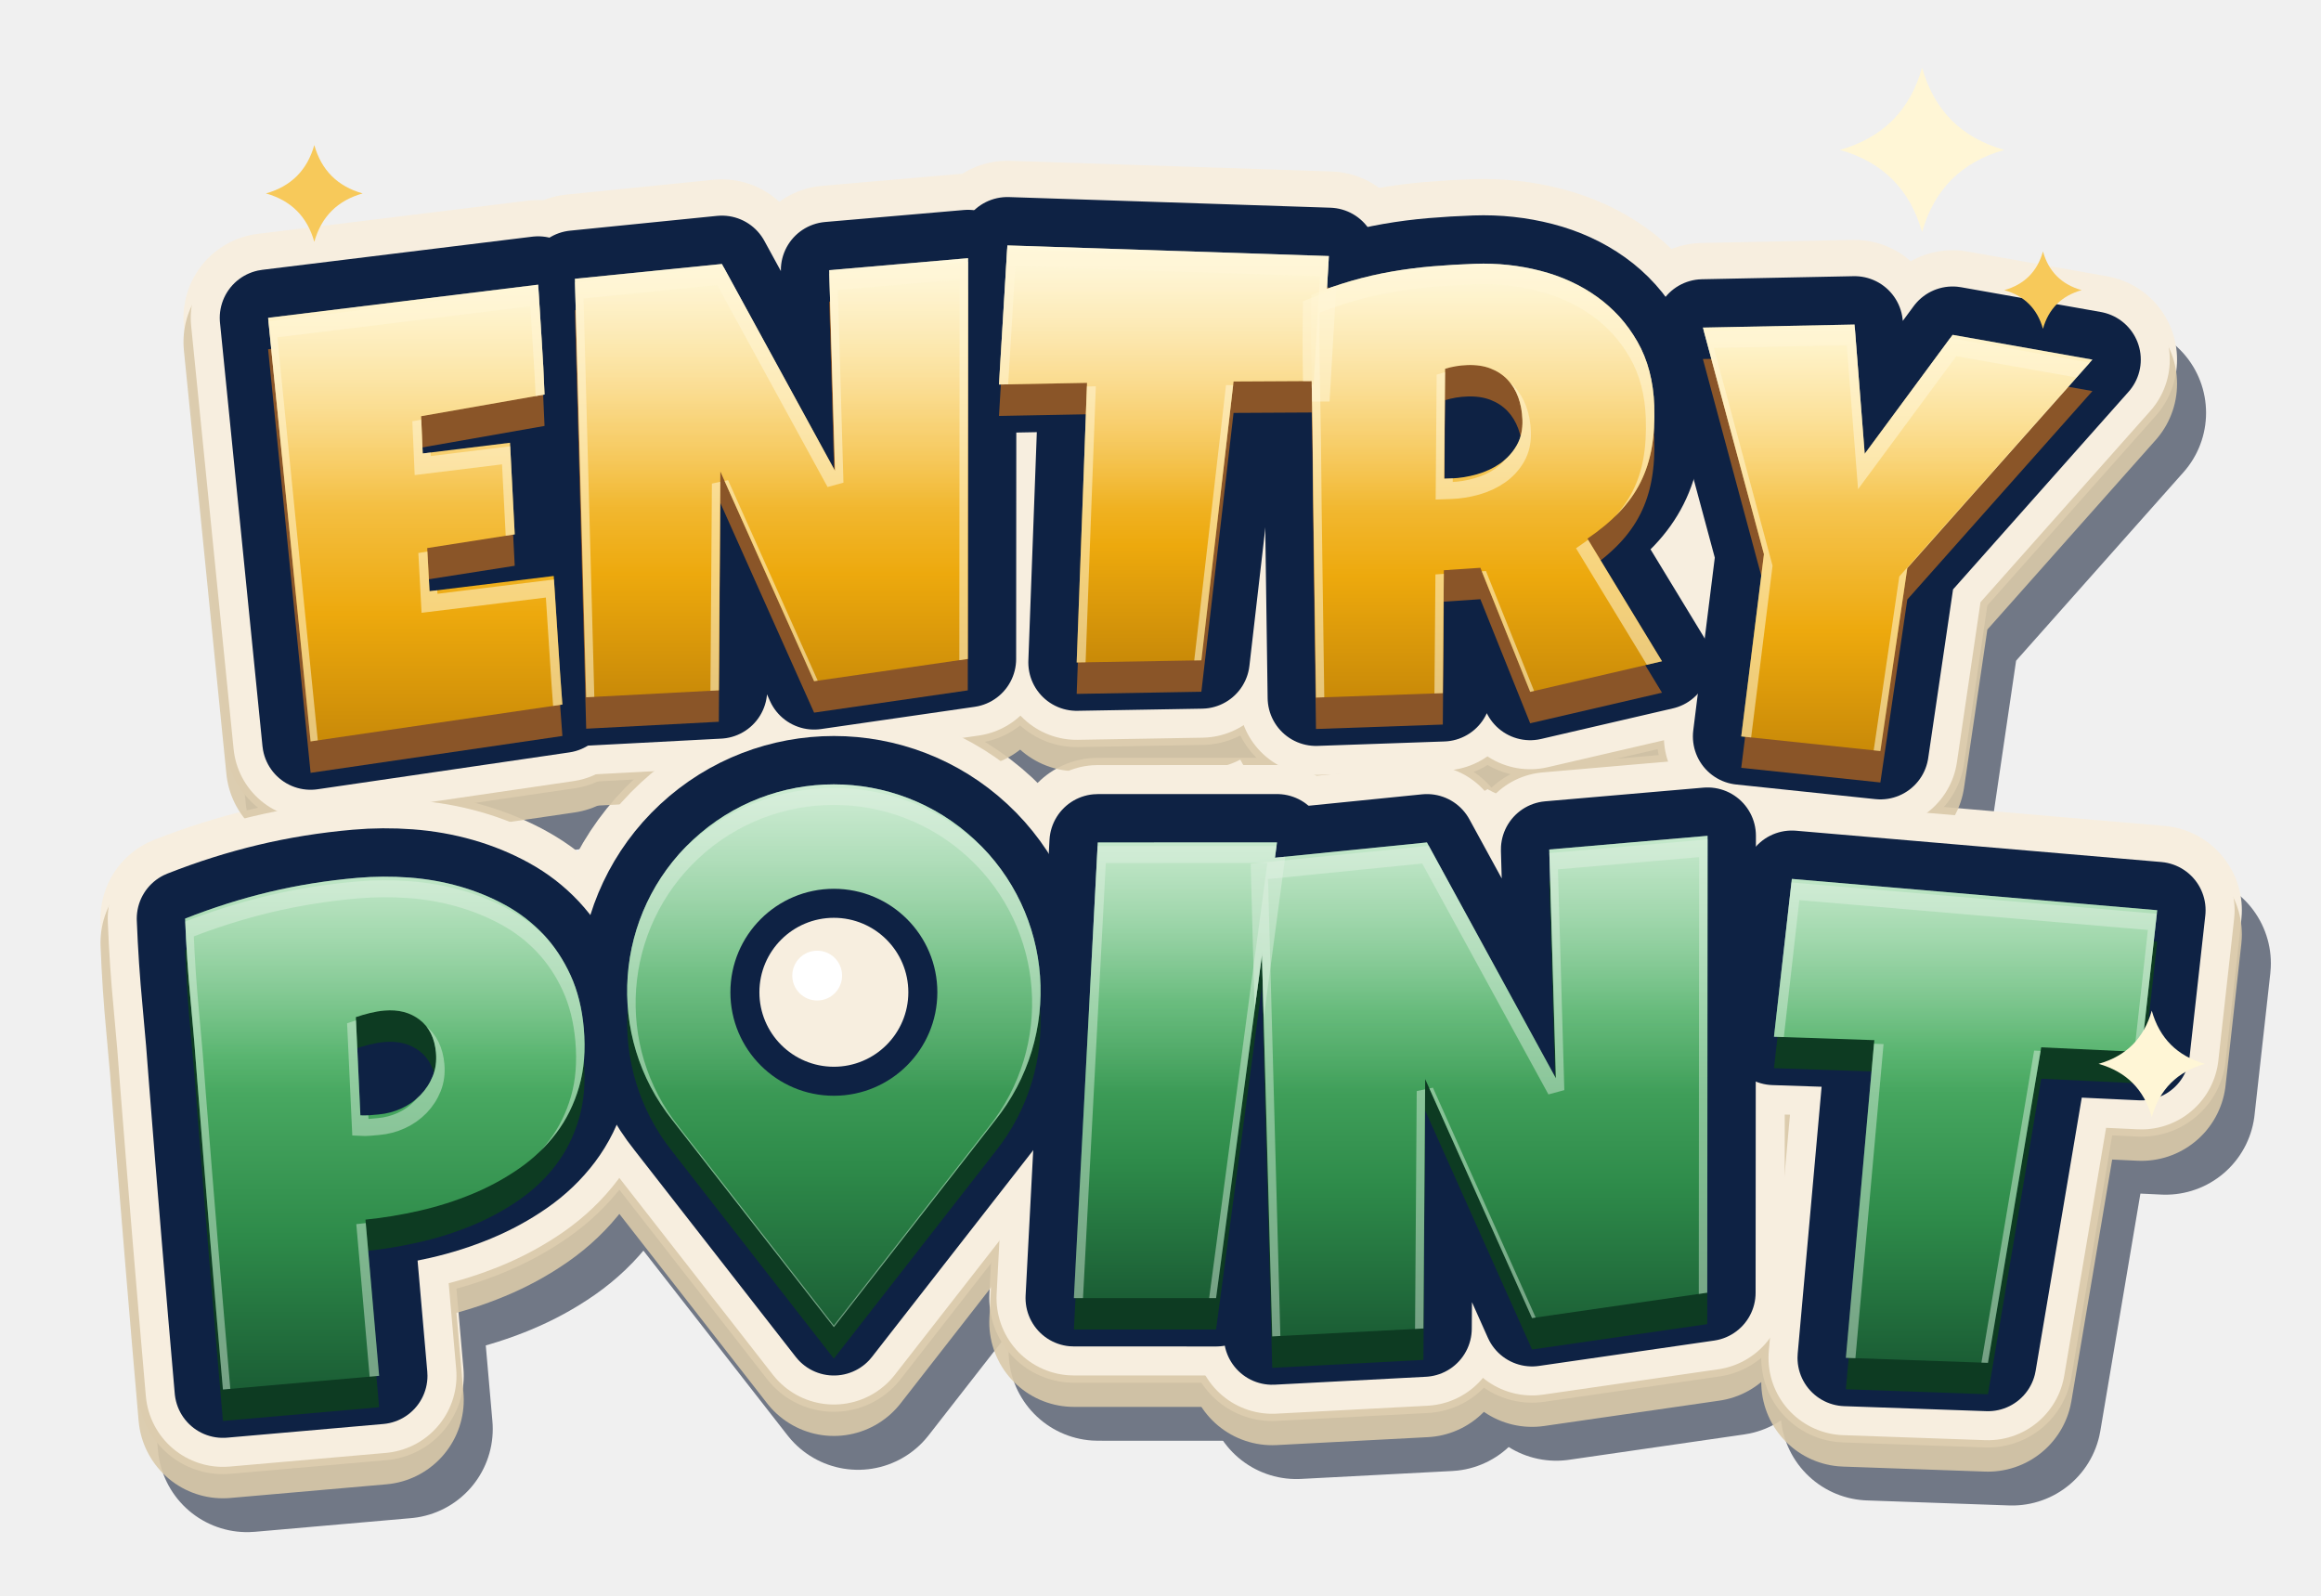
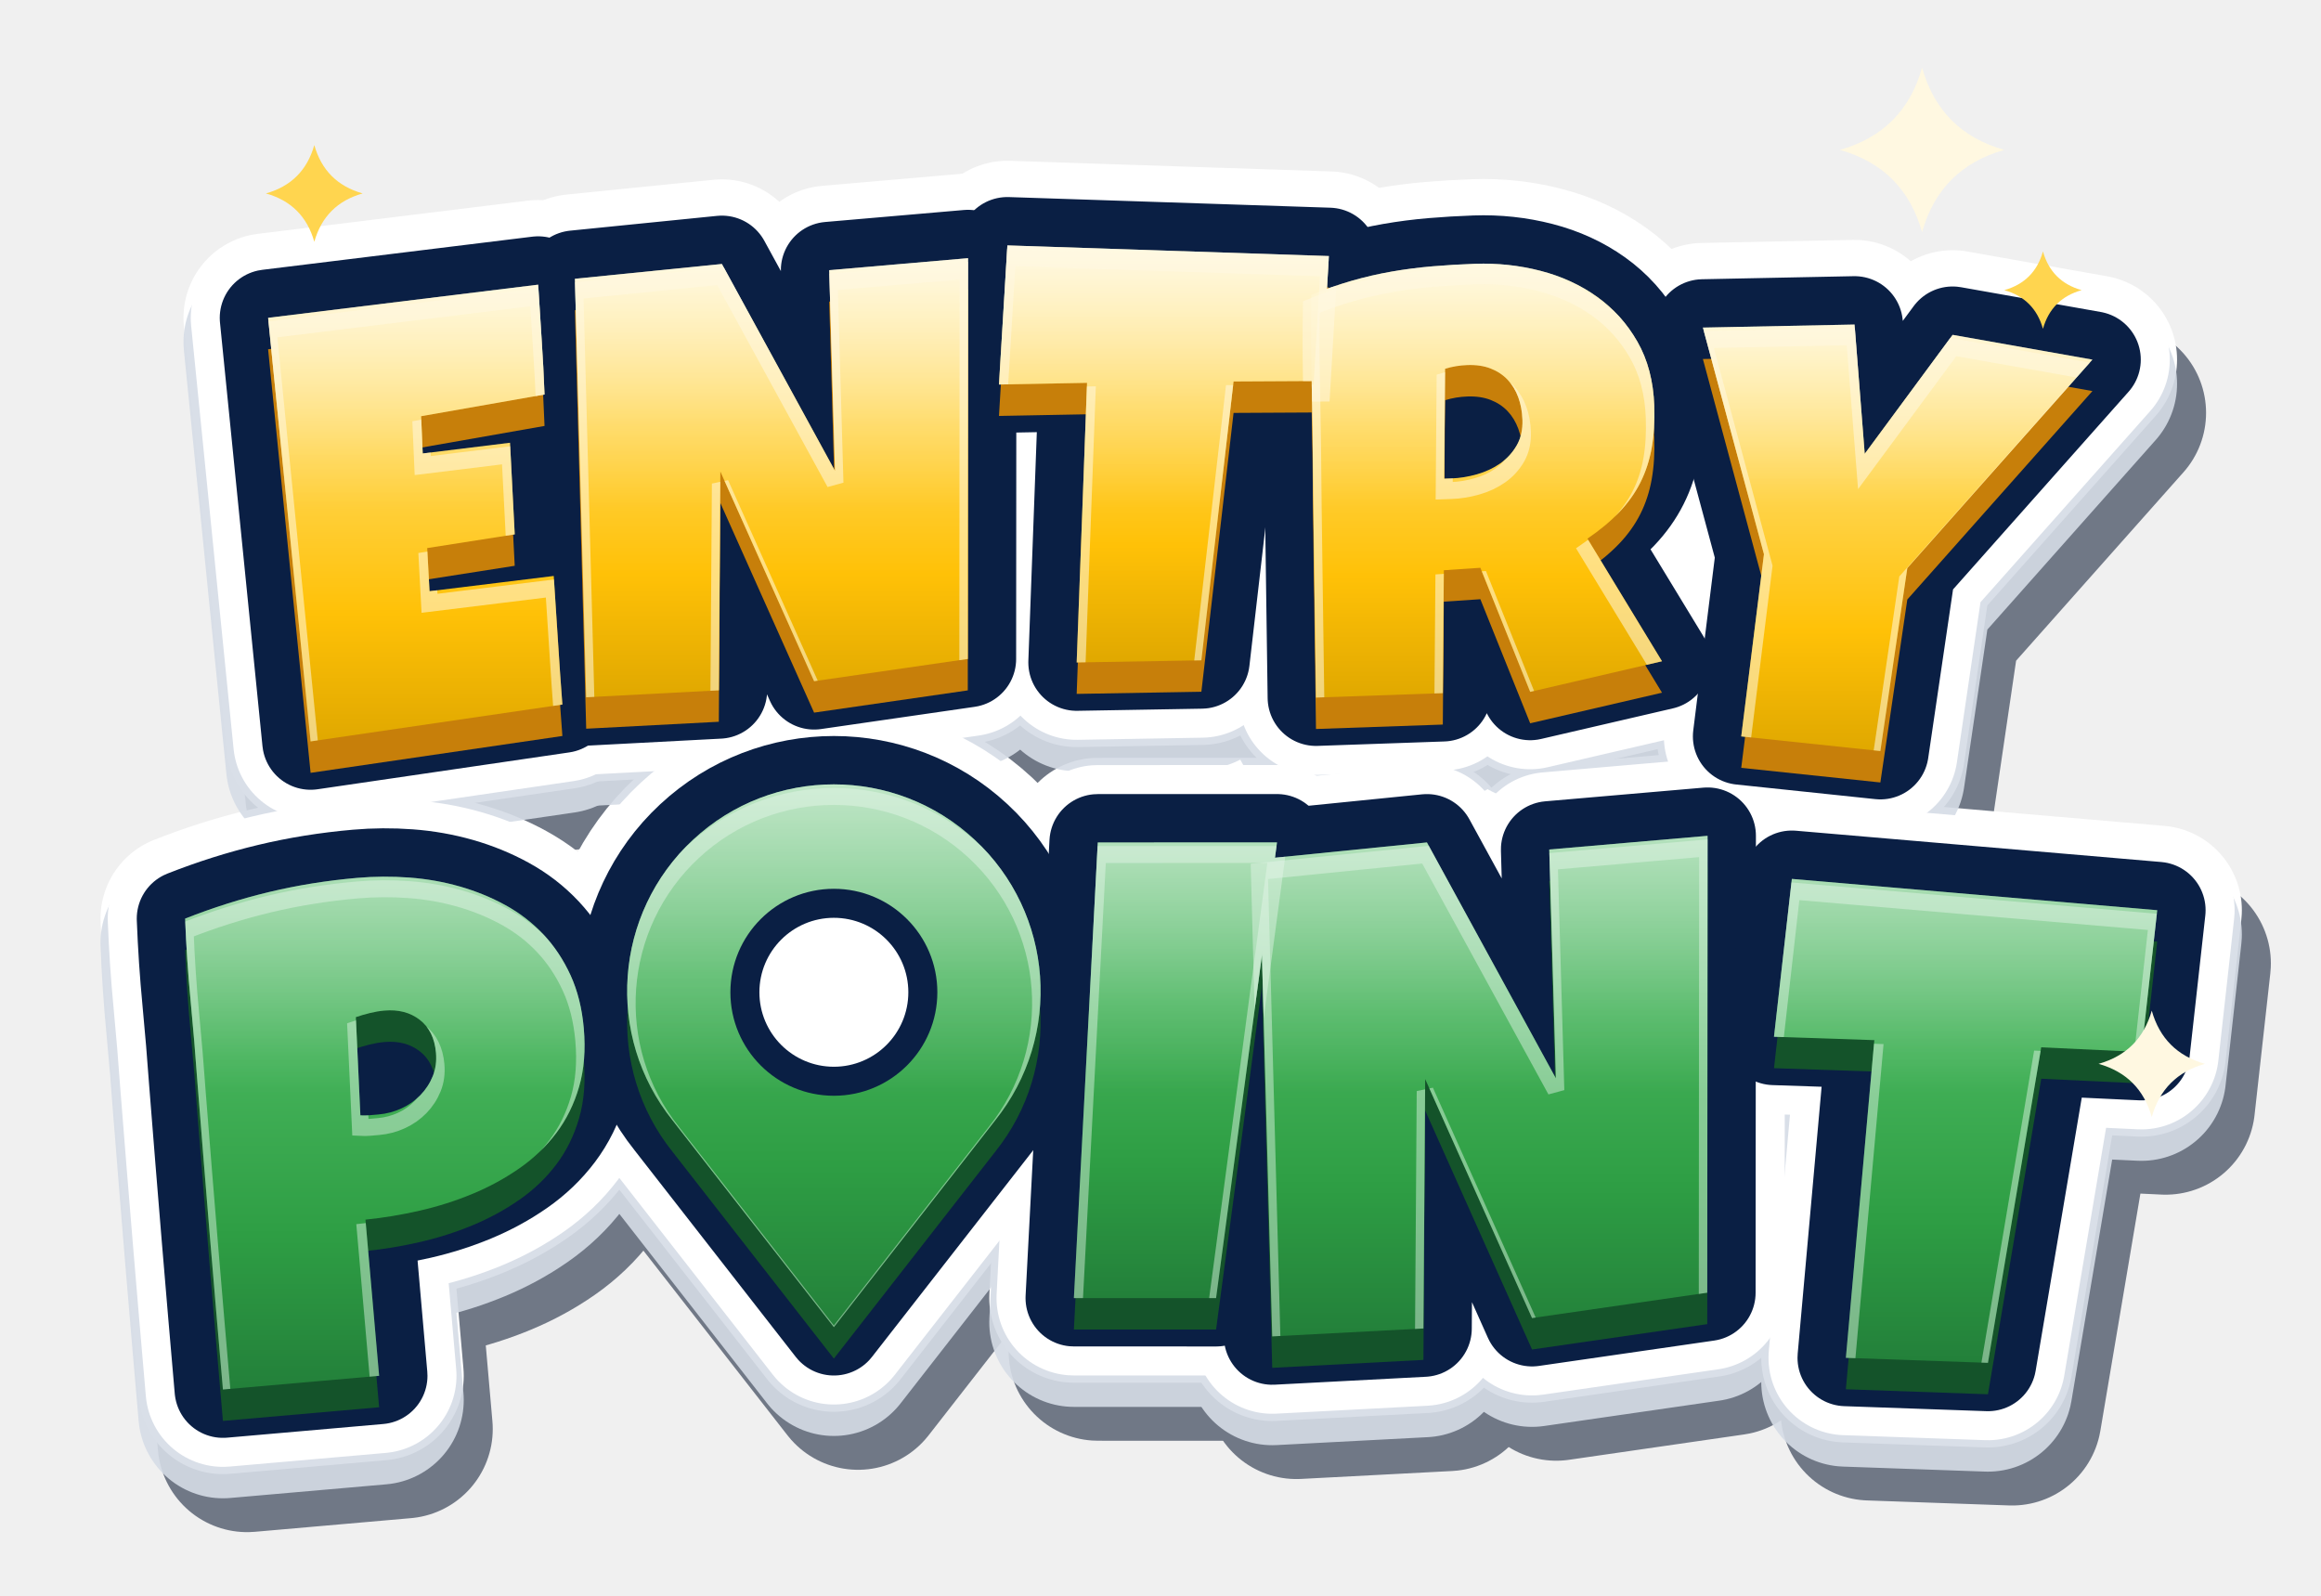
<svg xmlns="http://www.w3.org/2000/svg" viewBox="120 30 960 660" role="img" aria-label="Entry Point">
  <defs>
    <linearGradient id="gold" x1="0" y1="0" x2="0" y2="1">
-       <stop offset="0" stop-color="#FFF1B8" />
-       <stop offset="0.38" stop-color="#F7C95A" />
-       <stop offset="0.72" stop-color="#EDA90D" />
-       <stop offset="1" stop-color="#C98A08" />
+       <stop offset="0" stop-color="#FFF3C4" />
+       <stop offset="0.38" stop-color="#FFD54F" />
+       <stop offset="0.72" stop-color="#FFC107" />
+       <stop offset="1" stop-color="#E0A800" />
    </linearGradient>
    <linearGradient id="green" x1="0" y1="0" x2="0" y2="1">
-       <stop offset="0" stop-color="#9BD8A6" />
-       <stop offset="0.35" stop-color="#4FB067" />
-       <stop offset="0.7" stop-color="#2E8B4A" />
-       <stop offset="1" stop-color="#1B5E35" />
+       <stop offset="0" stop-color="#7CCB8B" />
+       <stop offset="0.35" stop-color="#45B35A" />
+       <stop offset="0.7" stop-color="#2E9E44" />
+       <stop offset="1" stop-color="#23803A" />
    </linearGradient>
    <linearGradient id="gloss" x1="0" y1="0" x2="0" y2="1">
      <stop offset="0" stop-color="#FFFFFF" stop-opacity="0.75" />
      <stop offset="1" stop-color="#FFFFFF" stop-opacity="0" />
    </linearGradient>
    <clipPath id="entryClip">
      <path d="M342.603 147.737Q343.274 159.215 344.037 170.436Q344.8 181.657 345.229 193.166L294.184 202.139L294.847 217.554L330.953 213.12L332.899 251.007L296.7 256.682L297.66 274.52L327.708 270.831L349.032 268.213Q349.942 281.629 350.768 294.872Q351.595 308.115 352.611 321.396L248.468 336.642L230.893 161.453Z" />
      <path d="M520.406 136.78 520.292 302.54 456.721 311.739 417.95 225.026 417.314 315.516 362.458 318.391 357.787 145.302 418.585 139.182 465.364 224.742 462.97 141.746Z" />
      <path d="M669.65 135.897 666.623 187.581 630.217 187.776 616.907 303.104 565.331 303.99 569.614 188.346 533.191 189.029 536.666 131.498Z" />
      <path d="M804.227 197.829Q804.56 207.345 803.183 215.149Q801.807 222.953 798.495 229.543Q795.183 236.132 789.762 241.818Q784.342 247.504 776.587 252.782L807.429 303.495L752.905 316.147L732.303 264.833L717.193 265.849L716.769 316.676L664.311 318.508Q663.949 290.672 663.536 263.082Q663.122 235.491 662.882 207.651Q662.636 193.613 662.399 179.819Q662.162 166.025 662.404 151.97Q670.833 148.499 679.056 146.136Q687.279 143.772 695.595 142.321Q703.912 140.871 712.498 140.143Q721.083 139.416 730.111 139.101Q744.019 138.615 757.145 142.004Q770.272 145.393 780.544 152.73Q790.816 160.066 797.255 171.323Q803.695 182.58 804.227 197.829ZM749.709 203.642Q749.53 198.518 747.978 194.297Q746.426 190.076 743.573 187.061Q740.719 184.046 736.571 182.42Q732.422 180.793 726.932 180.985Q724.492 181.07 722.185 181.456Q719.878 181.842 717.703 182.529L717.336 227.98L720.264 227.877Q725.51 227.694 730.892 226.163Q736.274 224.631 740.506 221.674Q744.739 218.717 747.331 214.229Q749.922 209.741 749.709 203.642Z" />
      <path d="M985.461 178.739 908.891 264.958 897.747 340.623 840.202 334.575 849.596 259.216 824.343 165.487 887.074 164.225 891.274 217.691 927.622 168.487Z" />
    </clipPath>
    <clipPath id="pointClip">
      <path d="M361.459 455.287Q362.635 468.735 359.524 479.484Q356.414 490.233 350.092 498.608Q343.771 506.984 334.817 513.216Q325.863 519.447 315.416 523.783Q304.969 528.12 293.603 530.721Q282.236 533.322 271.157 534.431L276.809 599.032L212.207 604.684Q209.43 572.938 206.815 541.457Q204.201 509.975 201.676 477.927Q200.474 460.99 198.856 444.089Q197.237 427.189 196.565 409.926Q213.849 403.105 231.363 398.919Q248.878 394.732 267.731 393.083Q278.406 392.149 289.232 392.948Q300.058 393.747 310.159 396.635Q320.26 399.523 329.138 404.404Q338.017 409.284 344.796 416.514Q351.575 423.744 355.977 433.346Q360.379 442.949 361.459 455.287ZM300.319 465.386Q299.531 456.375 293.612 451.794Q287.693 447.213 278.96 447.977Q276.048 448.232 272.972 448.99Q269.895 449.748 267.183 450.684L269.061 491.31Q271.026 491.417 272.828 491.259Q274.631 491.102 276.571 490.932Q281.562 490.495 286.061 488.425Q290.559 486.355 293.891 482.921Q297.222 479.486 299.001 475.07Q300.78 470.654 300.319 465.386Z" />
      <path d="M464.9,578.9 L398.2,493.4 A85.5,85.5 0 1 1 531.6,493.4 Z" />
      <path d="M648.191 378.418 622.984 566.893 564.179 566.877 574.055 378.434Z" />
      <path d="M826.275 375.689 826.145 564.656 753.675 575.143 709.476 476.29 708.75 579.448 646.214 582.725 640.89 385.404 710.2 378.428 763.527 475.966 760.798 381.35Z" />
      <path d="M1012.266 406.453 1005.738 465.111 964.28 463.161 942.246 593.661 883.477 591.592 895.253 460.195 853.747 458.798 861.135 393.51Z" />
    </clipPath>
  </defs>
-   <g fill="#0A1630" stroke="#0A1630" stroke-width="74" stroke-linejoin="round" transform="translate(10 22)" opacity="0.55">
+   <g fill="#071530" stroke="#071530" stroke-width="74" stroke-linejoin="round" transform="translate(10 22)" opacity="0.55">
    <path d="M342.603 147.737Q343.274 159.215 344.037 170.436Q344.8 181.657 345.229 193.166L294.184 202.139L294.847 217.554L330.953 213.12L332.899 251.007L296.7 256.682L297.66 274.52L327.708 270.831L349.032 268.213Q349.942 281.629 350.768 294.872Q351.595 308.115 352.611 321.396L248.468 336.642L230.893 161.453Z" />
    <path d="M520.406 136.78 520.292 302.54 456.721 311.739 417.95 225.026 417.314 315.516 362.458 318.391 357.787 145.302 418.585 139.182 465.364 224.742 462.97 141.746Z" />
    <path d="M669.65 135.897 666.623 187.581 630.217 187.776 616.907 303.104 565.331 303.99 569.614 188.346 533.191 189.029 536.666 131.498Z" />
    <path d="M804.227 197.829Q804.56 207.345 803.183 215.149Q801.807 222.953 798.495 229.543Q795.183 236.132 789.762 241.818Q784.342 247.504 776.587 252.782L807.429 303.495L752.905 316.147L732.303 264.833L717.193 265.849L716.769 316.676L664.311 318.508Q663.949 290.672 663.536 263.082Q663.122 235.491 662.882 207.651Q662.636 193.613 662.399 179.819Q662.162 166.025 662.404 151.97Q670.833 148.499 679.056 146.136Q687.279 143.772 695.595 142.321Q703.912 140.871 712.498 140.143Q721.083 139.416 730.111 139.101Q744.019 138.615 757.145 142.004Q770.272 145.393 780.544 152.73Q790.816 160.066 797.255 171.323Q803.695 182.58 804.227 197.829ZM749.709 203.642Q749.53 198.518 747.978 194.297Q746.426 190.076 743.573 187.061Q740.719 184.046 736.571 182.42Q732.422 180.793 726.932 180.985Q724.492 181.07 722.185 181.456Q719.878 181.842 717.703 182.529L717.336 227.98L720.264 227.877Q725.51 227.694 730.892 226.163Q736.274 224.631 740.506 221.674Q744.739 218.717 747.331 214.229Q749.922 209.741 749.709 203.642Z" />
    <path d="M985.461 178.739 908.891 264.958 897.747 340.623 840.202 334.575 849.596 259.216 824.343 165.487 887.074 164.225 891.274 217.691 927.622 168.487Z" />
    <path d="M361.459 455.287Q362.635 468.735 359.524 479.484Q356.414 490.233 350.092 498.608Q343.771 506.984 334.817 513.216Q325.863 519.447 315.416 523.783Q304.969 528.12 293.603 530.721Q282.236 533.322 271.157 534.431L276.809 599.032L212.207 604.684Q209.43 572.938 206.815 541.457Q204.201 509.975 201.676 477.927Q200.474 460.99 198.856 444.089Q197.237 427.189 196.565 409.926Q213.849 403.105 231.363 398.919Q248.878 394.732 267.731 393.083Q278.406 392.149 289.232 392.948Q300.058 393.747 310.159 396.635Q320.26 399.523 329.138 404.404Q338.017 409.284 344.796 416.514Q351.575 423.744 355.977 433.346Q360.379 442.949 361.459 455.287ZM300.319 465.386Q299.531 456.375 293.612 451.794Q287.693 447.213 278.96 447.977Q276.048 448.232 272.972 448.99Q269.895 449.748 267.183 450.684L269.061 491.31Q271.026 491.417 272.828 491.259Q274.631 491.102 276.571 490.932Q281.562 490.495 286.061 488.425Q290.559 486.355 293.891 482.921Q297.222 479.486 299.001 475.07Q300.78 470.654 300.319 465.386Z" />
    <path d="M464.9,578.9 L398.2,493.4 A85.5,85.5 0 1 1 531.6,493.4 Z" />
    <path d="M648.191 378.418 622.984 566.893 564.179 566.877 574.055 378.434Z" />
    <path d="M826.275 375.689 826.145 564.656 753.675 575.143 709.476 476.29 708.75 579.448 646.214 582.725 640.89 385.404 710.2 378.428 763.527 475.966 760.798 381.35Z" />
    <path d="M1012.266 406.453 1005.738 465.111 964.28 463.161 942.246 593.661 883.477 591.592 895.253 460.195 853.747 458.798 861.135 393.51Z" />
  </g>
-   <g fill="#F7EEDF" stroke="#F7EEDF" stroke-width="70" stroke-linejoin="round">
+   <g fill="#FFFFFF" stroke="#FFFFFF" stroke-width="70" stroke-linejoin="round">
    <path d="M342.603 147.737Q343.274 159.215 344.037 170.436Q344.8 181.657 345.229 193.166L294.184 202.139L294.847 217.554L330.953 213.12L332.899 251.007L296.7 256.682L297.66 274.52L327.708 270.831L349.032 268.213Q349.942 281.629 350.768 294.872Q351.595 308.115 352.611 321.396L248.468 336.642L230.893 161.453Z" />
    <path d="M520.406 136.78 520.292 302.54 456.721 311.739 417.95 225.026 417.314 315.516 362.458 318.391 357.787 145.302 418.585 139.182 465.364 224.742 462.97 141.746Z" />
    <path d="M669.65 135.897 666.623 187.581 630.217 187.776 616.907 303.104 565.331 303.99 569.614 188.346 533.191 189.029 536.666 131.498Z" />
    <path d="M804.227 197.829Q804.56 207.345 803.183 215.149Q801.807 222.953 798.495 229.543Q795.183 236.132 789.762 241.818Q784.342 247.504 776.587 252.782L807.429 303.495L752.905 316.147L732.303 264.833L717.193 265.849L716.769 316.676L664.311 318.508Q663.949 290.672 663.536 263.082Q663.122 235.491 662.882 207.651Q662.636 193.613 662.399 179.819Q662.162 166.025 662.404 151.97Q670.833 148.499 679.056 146.136Q687.279 143.772 695.595 142.321Q703.912 140.871 712.498 140.143Q721.083 139.416 730.111 139.101Q744.019 138.615 757.145 142.004Q770.272 145.393 780.544 152.73Q790.816 160.066 797.255 171.323Q803.695 182.58 804.227 197.829ZM749.709 203.642Q749.53 198.518 747.978 194.297Q746.426 190.076 743.573 187.061Q740.719 184.046 736.571 182.42Q732.422 180.793 726.932 180.985Q724.492 181.07 722.185 181.456Q719.878 181.842 717.703 182.529L717.336 227.98L720.264 227.877Q725.51 227.694 730.892 226.163Q736.274 224.631 740.506 221.674Q744.739 218.717 747.331 214.229Q749.922 209.741 749.709 203.642Z" />
    <path d="M985.461 178.739 908.891 264.958 897.747 340.623 840.202 334.575 849.596 259.216 824.343 165.487 887.074 164.225 891.274 217.691 927.622 168.487Z" />
    <path d="M361.459 455.287Q362.635 468.735 359.524 479.484Q356.414 490.233 350.092 498.608Q343.771 506.984 334.817 513.216Q325.863 519.447 315.416 523.783Q304.969 528.12 293.603 530.721Q282.236 533.322 271.157 534.431L276.809 599.032L212.207 604.684Q209.43 572.938 206.815 541.457Q204.201 509.975 201.676 477.927Q200.474 460.99 198.856 444.089Q197.237 427.189 196.565 409.926Q213.849 403.105 231.363 398.919Q248.878 394.732 267.731 393.083Q278.406 392.149 289.232 392.948Q300.058 393.747 310.159 396.635Q320.26 399.523 329.138 404.404Q338.017 409.284 344.796 416.514Q351.575 423.744 355.977 433.346Q360.379 442.949 361.459 455.287ZM300.319 465.386Q299.531 456.375 293.612 451.794Q287.693 447.213 278.96 447.977Q276.048 448.232 272.972 448.99Q269.895 449.748 267.183 450.684L269.061 491.31Q271.026 491.417 272.828 491.259Q274.631 491.102 276.571 490.932Q281.562 490.495 286.061 488.425Q290.559 486.355 293.891 482.921Q297.222 479.486 299.001 475.07Q300.78 470.654 300.319 465.386Z" />
    <path d="M464.9,578.9 L398.2,493.4 A85.5,85.5 0 1 1 531.6,493.4 Z" />
    <path d="M648.191 378.418 622.984 566.893 564.179 566.877 574.055 378.434Z" />
    <path d="M826.275 375.689 826.145 564.656 753.675 575.143 709.476 476.29 708.75 579.448 646.214 582.725 640.89 385.404 710.2 378.428 763.527 475.966 760.798 381.35Z" />
    <path d="M1012.266 406.453 1005.738 465.111 964.28 463.161 942.246 593.661 883.477 591.592 895.253 460.195 853.747 458.798 861.135 393.51Z" />
  </g>
-   <g fill="#D9C9A9" stroke="#D9C9A9" stroke-width="70" stroke-linejoin="round" transform="translate(0 10)" opacity="0.9">
+   <g fill="#D5DCE6" stroke="#D5DCE6" stroke-width="70" stroke-linejoin="round" transform="translate(0 10)" opacity="0.9">
    <path d="M342.603 147.737Q343.274 159.215 344.037 170.436Q344.8 181.657 345.229 193.166L294.184 202.139L294.847 217.554L330.953 213.12L332.899 251.007L296.7 256.682L297.66 274.52L327.708 270.831L349.032 268.213Q349.942 281.629 350.768 294.872Q351.595 308.115 352.611 321.396L248.468 336.642L230.893 161.453Z" />
    <path d="M520.406 136.78 520.292 302.54 456.721 311.739 417.95 225.026 417.314 315.516 362.458 318.391 357.787 145.302 418.585 139.182 465.364 224.742 462.97 141.746Z" />
    <path d="M669.65 135.897 666.623 187.581 630.217 187.776 616.907 303.104 565.331 303.99 569.614 188.346 533.191 189.029 536.666 131.498Z" />
    <path d="M804.227 197.829Q804.56 207.345 803.183 215.149Q801.807 222.953 798.495 229.543Q795.183 236.132 789.762 241.818Q784.342 247.504 776.587 252.782L807.429 303.495L752.905 316.147L732.303 264.833L717.193 265.849L716.769 316.676L664.311 318.508Q663.949 290.672 663.536 263.082Q663.122 235.491 662.882 207.651Q662.636 193.613 662.399 179.819Q662.162 166.025 662.404 151.97Q670.833 148.499 679.056 146.136Q687.279 143.772 695.595 142.321Q703.912 140.871 712.498 140.143Q721.083 139.416 730.111 139.101Q744.019 138.615 757.145 142.004Q770.272 145.393 780.544 152.73Q790.816 160.066 797.255 171.323Q803.695 182.58 804.227 197.829ZM749.709 203.642Q749.53 198.518 747.978 194.297Q746.426 190.076 743.573 187.061Q740.719 184.046 736.571 182.42Q732.422 180.793 726.932 180.985Q724.492 181.07 722.185 181.456Q719.878 181.842 717.703 182.529L717.336 227.98L720.264 227.877Q725.51 227.694 730.892 226.163Q736.274 224.631 740.506 221.674Q744.739 218.717 747.331 214.229Q749.922 209.741 749.709 203.642Z" />
    <path d="M985.461 178.739 908.891 264.958 897.747 340.623 840.202 334.575 849.596 259.216 824.343 165.487 887.074 164.225 891.274 217.691 927.622 168.487Z" />
    <path d="M361.459 455.287Q362.635 468.735 359.524 479.484Q356.414 490.233 350.092 498.608Q343.771 506.984 334.817 513.216Q325.863 519.447 315.416 523.783Q304.969 528.12 293.603 530.721Q282.236 533.322 271.157 534.431L276.809 599.032L212.207 604.684Q209.43 572.938 206.815 541.457Q204.201 509.975 201.676 477.927Q200.474 460.99 198.856 444.089Q197.237 427.189 196.565 409.926Q213.849 403.105 231.363 398.919Q248.878 394.732 267.731 393.083Q278.406 392.149 289.232 392.948Q300.058 393.747 310.159 396.635Q320.26 399.523 329.138 404.404Q338.017 409.284 344.796 416.514Q351.575 423.744 355.977 433.346Q360.379 442.949 361.459 455.287ZM300.319 465.386Q299.531 456.375 293.612 451.794Q287.693 447.213 278.96 447.977Q276.048 448.232 272.972 448.99Q269.895 449.748 267.183 450.684L269.061 491.31Q271.026 491.417 272.828 491.259Q274.631 491.102 276.571 490.932Q281.562 490.495 286.061 488.425Q290.559 486.355 293.891 482.921Q297.222 479.486 299.001 475.07Q300.78 470.654 300.319 465.386Z" />
    <path d="M464.9,578.9 L398.2,493.4 A85.5,85.5 0 1 1 531.6,493.4 Z" />
    <path d="M648.191 378.418 622.984 566.893 564.179 566.877 574.055 378.434Z" />
    <path d="M826.275 375.689 826.145 564.656 753.675 575.143 709.476 476.29 708.75 579.448 646.214 582.725 640.89 385.404 710.2 378.428 763.527 475.966 760.798 381.35Z" />
    <path d="M1012.266 406.453 1005.738 465.111 964.28 463.161 942.246 593.661 883.477 591.592 895.253 460.195 853.747 458.798 861.135 393.51Z" />
  </g>
-   <g fill="#F7EEDF" stroke="#F7EEDF" stroke-width="64" stroke-linejoin="round">
+   <g fill="#FFFFFF" stroke="#FFFFFF" stroke-width="64" stroke-linejoin="round">
    <path d="M342.603 147.737Q343.274 159.215 344.037 170.436Q344.8 181.657 345.229 193.166L294.184 202.139L294.847 217.554L330.953 213.12L332.899 251.007L296.7 256.682L297.66 274.52L327.708 270.831L349.032 268.213Q349.942 281.629 350.768 294.872Q351.595 308.115 352.611 321.396L248.468 336.642L230.893 161.453Z" />
    <path d="M520.406 136.78 520.292 302.54 456.721 311.739 417.95 225.026 417.314 315.516 362.458 318.391 357.787 145.302 418.585 139.182 465.364 224.742 462.97 141.746Z" />
    <path d="M669.65 135.897 666.623 187.581 630.217 187.776 616.907 303.104 565.331 303.99 569.614 188.346 533.191 189.029 536.666 131.498Z" />
    <path d="M804.227 197.829Q804.56 207.345 803.183 215.149Q801.807 222.953 798.495 229.543Q795.183 236.132 789.762 241.818Q784.342 247.504 776.587 252.782L807.429 303.495L752.905 316.147L732.303 264.833L717.193 265.849L716.769 316.676L664.311 318.508Q663.949 290.672 663.536 263.082Q663.122 235.491 662.882 207.651Q662.636 193.613 662.399 179.819Q662.162 166.025 662.404 151.97Q670.833 148.499 679.056 146.136Q687.279 143.772 695.595 142.321Q703.912 140.871 712.498 140.143Q721.083 139.416 730.111 139.101Q744.019 138.615 757.145 142.004Q770.272 145.393 780.544 152.73Q790.816 160.066 797.255 171.323Q803.695 182.58 804.227 197.829ZM749.709 203.642Q749.53 198.518 747.978 194.297Q746.426 190.076 743.573 187.061Q740.719 184.046 736.571 182.42Q732.422 180.793 726.932 180.985Q724.492 181.07 722.185 181.456Q719.878 181.842 717.703 182.529L717.336 227.98L720.264 227.877Q725.51 227.694 730.892 226.163Q736.274 224.631 740.506 221.674Q744.739 218.717 747.331 214.229Q749.922 209.741 749.709 203.642Z" />
    <path d="M985.461 178.739 908.891 264.958 897.747 340.623 840.202 334.575 849.596 259.216 824.343 165.487 887.074 164.225 891.274 217.691 927.622 168.487Z" />
    <path d="M361.459 455.287Q362.635 468.735 359.524 479.484Q356.414 490.233 350.092 498.608Q343.771 506.984 334.817 513.216Q325.863 519.447 315.416 523.783Q304.969 528.12 293.603 530.721Q282.236 533.322 271.157 534.431L276.809 599.032L212.207 604.684Q209.43 572.938 206.815 541.457Q204.201 509.975 201.676 477.927Q200.474 460.99 198.856 444.089Q197.237 427.189 196.565 409.926Q213.849 403.105 231.363 398.919Q248.878 394.732 267.731 393.083Q278.406 392.149 289.232 392.948Q300.058 393.747 310.159 396.635Q320.26 399.523 329.138 404.404Q338.017 409.284 344.796 416.514Q351.575 423.744 355.977 433.346Q360.379 442.949 361.459 455.287ZM300.319 465.386Q299.531 456.375 293.612 451.794Q287.693 447.213 278.96 447.977Q276.048 448.232 272.972 448.99Q269.895 449.748 267.183 450.684L269.061 491.31Q271.026 491.417 272.828 491.259Q274.631 491.102 276.571 490.932Q281.562 490.495 286.061 488.425Q290.559 486.355 293.891 482.921Q297.222 479.486 299.001 475.07Q300.78 470.654 300.319 465.386Z" />
    <path d="M464.9,578.9 L398.2,493.4 A85.5,85.5 0 1 1 531.6,493.4 Z" />
    <path d="M648.191 378.418 622.984 566.893 564.179 566.877 574.055 378.434Z" />
    <path d="M826.275 375.689 826.145 564.656 753.675 575.143 709.476 476.29 708.75 579.448 646.214 582.725 640.89 385.404 710.2 378.428 763.527 475.966 760.798 381.35Z" />
    <path d="M1012.266 406.453 1005.738 465.111 964.28 463.161 942.246 593.661 883.477 591.592 895.253 460.195 853.747 458.798 861.135 393.51Z" />
  </g>
-   <g fill="#0E2244" stroke="#0E2244" stroke-width="40" stroke-linejoin="round">
+   <g fill="#0A1F44" stroke="#0A1F44" stroke-width="40" stroke-linejoin="round">
    <path d="M342.603 147.737Q343.274 159.215 344.037 170.436Q344.8 181.657 345.229 193.166L294.184 202.139L294.847 217.554L330.953 213.12L332.899 251.007L296.7 256.682L297.66 274.52L327.708 270.831L349.032 268.213Q349.942 281.629 350.768 294.872Q351.595 308.115 352.611 321.396L248.468 336.642L230.893 161.453Z" />
    <path d="M520.406 136.78 520.292 302.54 456.721 311.739 417.95 225.026 417.314 315.516 362.458 318.391 357.787 145.302 418.585 139.182 465.364 224.742 462.97 141.746Z" />
    <path d="M669.65 135.897 666.623 187.581 630.217 187.776 616.907 303.104 565.331 303.99 569.614 188.346 533.191 189.029 536.666 131.498Z" />
    <path d="M804.227 197.829Q804.56 207.345 803.183 215.149Q801.807 222.953 798.495 229.543Q795.183 236.132 789.762 241.818Q784.342 247.504 776.587 252.782L807.429 303.495L752.905 316.147L732.303 264.833L717.193 265.849L716.769 316.676L664.311 318.508Q663.949 290.672 663.536 263.082Q663.122 235.491 662.882 207.651Q662.636 193.613 662.399 179.819Q662.162 166.025 662.404 151.97Q670.833 148.499 679.056 146.136Q687.279 143.772 695.595 142.321Q703.912 140.871 712.498 140.143Q721.083 139.416 730.111 139.101Q744.019 138.615 757.145 142.004Q770.272 145.393 780.544 152.73Q790.816 160.066 797.255 171.323Q803.695 182.58 804.227 197.829ZM749.709 203.642Q749.53 198.518 747.978 194.297Q746.426 190.076 743.573 187.061Q740.719 184.046 736.571 182.42Q732.422 180.793 726.932 180.985Q724.492 181.07 722.185 181.456Q719.878 181.842 717.703 182.529L717.336 227.98L720.264 227.877Q725.51 227.694 730.892 226.163Q736.274 224.631 740.506 221.674Q744.739 218.717 747.331 214.229Q749.922 209.741 749.709 203.642Z" />
    <path d="M985.461 178.739 908.891 264.958 897.747 340.623 840.202 334.575 849.596 259.216 824.343 165.487 887.074 164.225 891.274 217.691 927.622 168.487Z" />
    <path d="M361.459 455.287Q362.635 468.735 359.524 479.484Q356.414 490.233 350.092 498.608Q343.771 506.984 334.817 513.216Q325.863 519.447 315.416 523.783Q304.969 528.12 293.603 530.721Q282.236 533.322 271.157 534.431L276.809 599.032L212.207 604.684Q209.43 572.938 206.815 541.457Q204.201 509.975 201.676 477.927Q200.474 460.99 198.856 444.089Q197.237 427.189 196.565 409.926Q213.849 403.105 231.363 398.919Q248.878 394.732 267.731 393.083Q278.406 392.149 289.232 392.948Q300.058 393.747 310.159 396.635Q320.26 399.523 329.138 404.404Q338.017 409.284 344.796 416.514Q351.575 423.744 355.977 433.346Q360.379 442.949 361.459 455.287ZM300.319 465.386Q299.531 456.375 293.612 451.794Q287.693 447.213 278.96 447.977Q276.048 448.232 272.972 448.99Q269.895 449.748 267.183 450.684L269.061 491.31Q271.026 491.417 272.828 491.259Q274.631 491.102 276.571 490.932Q281.562 490.495 286.061 488.425Q290.559 486.355 293.891 482.921Q297.222 479.486 299.001 475.07Q300.78 470.654 300.319 465.386Z" />
    <path d="M464.9,578.9 L398.2,493.4 A85.5,85.5 0 1 1 531.6,493.4 Z" />
    <path d="M648.191 378.418 622.984 566.893 564.179 566.877 574.055 378.434Z" />
    <path d="M826.275 375.689 826.145 564.656 753.675 575.143 709.476 476.29 708.75 579.448 646.214 582.725 640.89 385.404 710.2 378.428 763.527 475.966 760.798 381.35Z" />
    <path d="M1012.266 406.453 1005.738 465.111 964.28 463.161 942.246 593.661 883.477 591.592 895.253 460.195 853.747 458.798 861.135 393.51Z" />
  </g>
-   <g fill="#8A5528" transform="translate(0 13)">
+   <g fill="#C77F0A" transform="translate(0 13)">
    <path d="M342.603 147.737Q343.274 159.215 344.037 170.436Q344.8 181.657 345.229 193.166L294.184 202.139L294.847 217.554L330.953 213.12L332.899 251.007L296.7 256.682L297.66 274.52L327.708 270.831L349.032 268.213Q349.942 281.629 350.768 294.872Q351.595 308.115 352.611 321.396L248.468 336.642L230.893 161.453Z" />
    <path d="M520.406 136.78 520.292 302.54 456.721 311.739 417.95 225.026 417.314 315.516 362.458 318.391 357.787 145.302 418.585 139.182 465.364 224.742 462.97 141.746Z" />
    <path d="M669.65 135.897 666.623 187.581 630.217 187.776 616.907 303.104 565.331 303.99 569.614 188.346 533.191 189.029 536.666 131.498Z" />
    <path d="M804.227 197.829Q804.56 207.345 803.183 215.149Q801.807 222.953 798.495 229.543Q795.183 236.132 789.762 241.818Q784.342 247.504 776.587 252.782L807.429 303.495L752.905 316.147L732.303 264.833L717.193 265.849L716.769 316.676L664.311 318.508Q663.949 290.672 663.536 263.082Q663.122 235.491 662.882 207.651Q662.636 193.613 662.399 179.819Q662.162 166.025 662.404 151.97Q670.833 148.499 679.056 146.136Q687.279 143.772 695.595 142.321Q703.912 140.871 712.498 140.143Q721.083 139.416 730.111 139.101Q744.019 138.615 757.145 142.004Q770.272 145.393 780.544 152.73Q790.816 160.066 797.255 171.323Q803.695 182.58 804.227 197.829ZM749.709 203.642Q749.53 198.518 747.978 194.297Q746.426 190.076 743.573 187.061Q740.719 184.046 736.571 182.42Q732.422 180.793 726.932 180.985Q724.492 181.07 722.185 181.456Q719.878 181.842 717.703 182.529L717.336 227.98L720.264 227.877Q725.51 227.694 730.892 226.163Q736.274 224.631 740.506 221.674Q744.739 218.717 747.331 214.229Q749.922 209.741 749.709 203.642Z" />
    <path d="M985.461 178.739 908.891 264.958 897.747 340.623 840.202 334.575 849.596 259.216 824.343 165.487 887.074 164.225 891.274 217.691 927.622 168.487Z" />
  </g>
-   <g fill="#0D3B22" transform="translate(0 13)">
+   <g fill="#14532A" transform="translate(0 13)">
    <path d="M361.459 455.287Q362.635 468.735 359.524 479.484Q356.414 490.233 350.092 498.608Q343.771 506.984 334.817 513.216Q325.863 519.447 315.416 523.783Q304.969 528.12 293.603 530.721Q282.236 533.322 271.157 534.431L276.809 599.032L212.207 604.684Q209.43 572.938 206.815 541.457Q204.201 509.975 201.676 477.927Q200.474 460.99 198.856 444.089Q197.237 427.189 196.565 409.926Q213.849 403.105 231.363 398.919Q248.878 394.732 267.731 393.083Q278.406 392.149 289.232 392.948Q300.058 393.747 310.159 396.635Q320.26 399.523 329.138 404.404Q338.017 409.284 344.796 416.514Q351.575 423.744 355.977 433.346Q360.379 442.949 361.459 455.287ZM300.319 465.386Q299.531 456.375 293.612 451.794Q287.693 447.213 278.96 447.977Q276.048 448.232 272.972 448.99Q269.895 449.748 267.183 450.684L269.061 491.31Q271.026 491.417 272.828 491.259Q274.631 491.102 276.571 490.932Q281.562 490.495 286.061 488.425Q290.559 486.355 293.891 482.921Q297.222 479.486 299.001 475.07Q300.78 470.654 300.319 465.386Z" />
    <path d="M464.9,578.9 L398.2,493.4 A85.5,85.5 0 1 1 531.6,493.4 Z" />
    <path d="M648.191 378.418 622.984 566.893 564.179 566.877 574.055 378.434Z" />
    <path d="M826.275 375.689 826.145 564.656 753.675 575.143 709.476 476.29 708.75 579.448 646.214 582.725 640.89 385.404 710.2 378.428 763.527 475.966 760.798 381.35Z" />
    <path d="M1012.266 406.453 1005.738 465.111 964.28 463.161 942.246 593.661 883.477 591.592 895.253 460.195 853.747 458.798 861.135 393.51Z" />
  </g>
  <g fill="url(#gold)">
    <path d="M342.603 147.737Q343.274 159.215 344.037 170.436Q344.8 181.657 345.229 193.166L294.184 202.139L294.847 217.554L330.953 213.12L332.899 251.007L296.7 256.682L297.66 274.52L327.708 270.831L349.032 268.213Q349.942 281.629 350.768 294.872Q351.595 308.115 352.611 321.396L248.468 336.642L230.893 161.453Z" />
    <path d="M520.406 136.78 520.292 302.54 456.721 311.739 417.95 225.026 417.314 315.516 362.458 318.391 357.787 145.302 418.585 139.182 465.364 224.742 462.97 141.746Z" />
    <path d="M669.65 135.897 666.623 187.581 630.217 187.776 616.907 303.104 565.331 303.99 569.614 188.346 533.191 189.029 536.666 131.498Z" />
    <path d="M804.227 197.829Q804.56 207.345 803.183 215.149Q801.807 222.953 798.495 229.543Q795.183 236.132 789.762 241.818Q784.342 247.504 776.587 252.782L807.429 303.495L752.905 316.147L732.303 264.833L717.193 265.849L716.769 316.676L664.311 318.508Q663.949 290.672 663.536 263.082Q663.122 235.491 662.882 207.651Q662.636 193.613 662.399 179.819Q662.162 166.025 662.404 151.97Q670.833 148.499 679.056 146.136Q687.279 143.772 695.595 142.321Q703.912 140.871 712.498 140.143Q721.083 139.416 730.111 139.101Q744.019 138.615 757.145 142.004Q770.272 145.393 780.544 152.73Q790.816 160.066 797.255 171.323Q803.695 182.58 804.227 197.829ZM749.709 203.642Q749.53 198.518 747.978 194.297Q746.426 190.076 743.573 187.061Q740.719 184.046 736.571 182.42Q732.422 180.793 726.932 180.985Q724.492 181.07 722.185 181.456Q719.878 181.842 717.703 182.529L717.336 227.98L720.264 227.877Q725.51 227.694 730.892 226.163Q736.274 224.631 740.506 221.674Q744.739 218.717 747.331 214.229Q749.922 209.741 749.709 203.642Z" />
    <path d="M985.461 178.739 908.891 264.958 897.747 340.623 840.202 334.575 849.596 259.216 824.343 165.487 887.074 164.225 891.274 217.691 927.622 168.487Z" />
  </g>
  <g fill="url(#green)">
    <path d="M361.459 455.287Q362.635 468.735 359.524 479.484Q356.414 490.233 350.092 498.608Q343.771 506.984 334.817 513.216Q325.863 519.447 315.416 523.783Q304.969 528.12 293.603 530.721Q282.236 533.322 271.157 534.431L276.809 599.032L212.207 604.684Q209.43 572.938 206.815 541.457Q204.201 509.975 201.676 477.927Q200.474 460.99 198.856 444.089Q197.237 427.189 196.565 409.926Q213.849 403.105 231.363 398.919Q248.878 394.732 267.731 393.083Q278.406 392.149 289.232 392.948Q300.058 393.747 310.159 396.635Q320.26 399.523 329.138 404.404Q338.017 409.284 344.796 416.514Q351.575 423.744 355.977 433.346Q360.379 442.949 361.459 455.287ZM300.319 465.386Q299.531 456.375 293.612 451.794Q287.693 447.213 278.96 447.977Q276.048 448.232 272.972 448.99Q269.895 449.748 267.183 450.684L269.061 491.31Q271.026 491.417 272.828 491.259Q274.631 491.102 276.571 490.932Q281.562 490.495 286.061 488.425Q290.559 486.355 293.891 482.921Q297.222 479.486 299.001 475.07Q300.78 470.654 300.319 465.386Z" />
    <path d="M464.9,578.9 L398.2,493.4 A85.5,85.5 0 1 1 531.6,493.4 Z" />
    <path d="M648.191 378.418 622.984 566.893 564.179 566.877 574.055 378.434Z" />
    <path d="M826.275 375.689 826.145 564.656 753.675 575.143 709.476 476.29 708.75 579.448 646.214 582.725 640.89 385.404 710.2 378.428 763.527 475.966 760.798 381.35Z" />
    <path d="M1012.266 406.453 1005.738 465.111 964.28 463.161 942.246 593.661 883.477 591.592 895.253 460.195 853.747 458.798 861.135 393.51Z" />
  </g>
  <rect x="0" y="120" width="1200" height="120" fill="url(#gloss)" clip-path="url(#entryClip)" opacity="0.8" />
  <rect x="0" y="352" width="1200" height="130" fill="url(#gloss)" clip-path="url(#pointClip)" opacity="0.7" />
  <g clip-path="url(#entryClip)">
-     <g fill="none" stroke="#FFF6D6" stroke-width="7" stroke-opacity="0.55" transform="translate(0 5)">
+     <g fill="none" stroke="#FFF8E1" stroke-width="7" stroke-opacity="0.55" transform="translate(0 5)">
      <path d="M342.603 147.737Q343.274 159.215 344.037 170.436Q344.8 181.657 345.229 193.166L294.184 202.139L294.847 217.554L330.953 213.12L332.899 251.007L296.7 256.682L297.66 274.52L327.708 270.831L349.032 268.213Q349.942 281.629 350.768 294.872Q351.595 308.115 352.611 321.396L248.468 336.642L230.893 161.453Z" />
      <path d="M520.406 136.78 520.292 302.54 456.721 311.739 417.95 225.026 417.314 315.516 362.458 318.391 357.787 145.302 418.585 139.182 465.364 224.742 462.97 141.746Z" />
      <path d="M669.65 135.897 666.623 187.581 630.217 187.776 616.907 303.104 565.331 303.99 569.614 188.346 533.191 189.029 536.666 131.498Z" />
      <path d="M804.227 197.829Q804.56 207.345 803.183 215.149Q801.807 222.953 798.495 229.543Q795.183 236.132 789.762 241.818Q784.342 247.504 776.587 252.782L807.429 303.495L752.905 316.147L732.303 264.833L717.193 265.849L716.769 316.676L664.311 318.508Q663.949 290.672 663.536 263.082Q663.122 235.491 662.882 207.651Q662.636 193.613 662.399 179.819Q662.162 166.025 662.404 151.97Q670.833 148.499 679.056 146.136Q687.279 143.772 695.595 142.321Q703.912 140.871 712.498 140.143Q721.083 139.416 730.111 139.101Q744.019 138.615 757.145 142.004Q770.272 145.393 780.544 152.73Q790.816 160.066 797.255 171.323Q803.695 182.58 804.227 197.829ZM749.709 203.642Q749.53 198.518 747.978 194.297Q746.426 190.076 743.573 187.061Q740.719 184.046 736.571 182.42Q732.422 180.793 726.932 180.985Q724.492 181.07 722.185 181.456Q719.878 181.842 717.703 182.529L717.336 227.98L720.264 227.877Q725.51 227.694 730.892 226.163Q736.274 224.631 740.506 221.674Q744.739 218.717 747.331 214.229Q749.922 209.741 749.709 203.642Z" />
      <path d="M985.461 178.739 908.891 264.958 897.747 340.623 840.202 334.575 849.596 259.216 824.343 165.487 887.074 164.225 891.274 217.691 927.622 168.487Z" />
    </g>
  </g>
  <g clip-path="url(#pointClip)">
-     <g fill="none" stroke="#E3F3E6" stroke-width="7" stroke-opacity="0.45" transform="translate(0 5)">
+     <g fill="none" stroke="#E8F6EB" stroke-width="7" stroke-opacity="0.45" transform="translate(0 5)">
      <path d="M361.459 455.287Q362.635 468.735 359.524 479.484Q356.414 490.233 350.092 498.608Q343.771 506.984 334.817 513.216Q325.863 519.447 315.416 523.783Q304.969 528.12 293.603 530.721Q282.236 533.322 271.157 534.431L276.809 599.032L212.207 604.684Q209.43 572.938 206.815 541.457Q204.201 509.975 201.676 477.927Q200.474 460.99 198.856 444.089Q197.237 427.189 196.565 409.926Q213.849 403.105 231.363 398.919Q248.878 394.732 267.731 393.083Q278.406 392.149 289.232 392.948Q300.058 393.747 310.159 396.635Q320.26 399.523 329.138 404.404Q338.017 409.284 344.796 416.514Q351.575 423.744 355.977 433.346Q360.379 442.949 361.459 455.287ZM300.319 465.386Q299.531 456.375 293.612 451.794Q287.693 447.213 278.96 447.977Q276.048 448.232 272.972 448.99Q269.895 449.748 267.183 450.684L269.061 491.31Q271.026 491.417 272.828 491.259Q274.631 491.102 276.571 490.932Q281.562 490.495 286.061 488.425Q290.559 486.355 293.891 482.921Q297.222 479.486 299.001 475.07Q300.78 470.654 300.319 465.386Z" />
      <path d="M464.9,578.9 L398.2,493.4 A85.5,85.5 0 1 1 531.6,493.4 Z" />
      <path d="M648.191 378.418 622.984 566.893 564.179 566.877 574.055 378.434Z" />
      <path d="M826.275 375.689 826.145 564.656 753.675 575.143 709.476 476.29 708.75 579.448 646.214 582.725 640.89 385.404 710.2 378.428 763.527 475.966 760.798 381.35Z" />
      <path d="M1012.266 406.453 1005.738 465.111 964.28 463.161 942.246 593.661 883.477 591.592 895.253 460.195 853.747 458.798 861.135 393.51Z" />
    </g>
  </g>
-   <circle cx="464.9" cy="440.4" r="42.8" fill="#0E2244" />
-   <circle cx="464.9" cy="440.4" r="30.8" fill="#F7EEDF" />
+   <circle cx="464.9" cy="440.4" r="42.8" fill="#0A1F44" />
+   <circle cx="464.9" cy="440.4" r="30.8" fill="#FFFFFF" />
  <circle cx="458.0" cy="433.5" r="10.3" fill="#FFFFFF" />
-   <path d="M915,58 Q922.48,84.52 949,92 Q922.48,99.48 915,126 Q907.52,99.48 881,92 Q907.52,84.52 915,58 Z" fill="#FFF6D6" />
-   <path d="M965,134 Q968.52,146.48 981,150 Q968.52,153.52 965,166 Q961.48,153.52 949,150 Q961.48,146.48 965,134 Z" fill="#F7C95A" />
-   <path d="M250,90 Q254.4,105.6 270,110 Q254.4,114.4 250,130 Q245.6,114.4 230,110 Q245.6,105.6 250,90 Z" fill="#F7C95A" />
-   <path d="M1010,448 Q1014.84,465.16 1032,470 Q1014.84,474.84 1010,492 Q1005.16,474.84 988,470 Q1005.16,465.16 1010,448 Z" fill="#FFF6D6" />
+   <path d="M915,58 Q922.48,84.52 949,92 Q922.48,99.48 915,126 Q907.52,99.48 881,92 Q907.52,84.52 915,58 Z" fill="#FFF8E1" />
+   <path d="M965,134 Q968.52,146.48 981,150 Q968.52,153.52 965,166 Q961.48,153.52 949,150 Q961.48,146.48 965,134 Z" fill="#FFD54F" />
+   <path d="M250,90 Q254.4,105.6 270,110 Q254.4,114.4 250,130 Q245.6,114.4 230,110 Q245.6,105.6 250,90 Z" fill="#FFD54F" />
+   <path d="M1010,448 Q1014.84,465.16 1032,470 Q1014.84,474.84 1010,492 Q1005.16,474.84 988,470 Q1005.16,465.16 1010,448 Z" fill="#FFF8E1" />
</svg>
